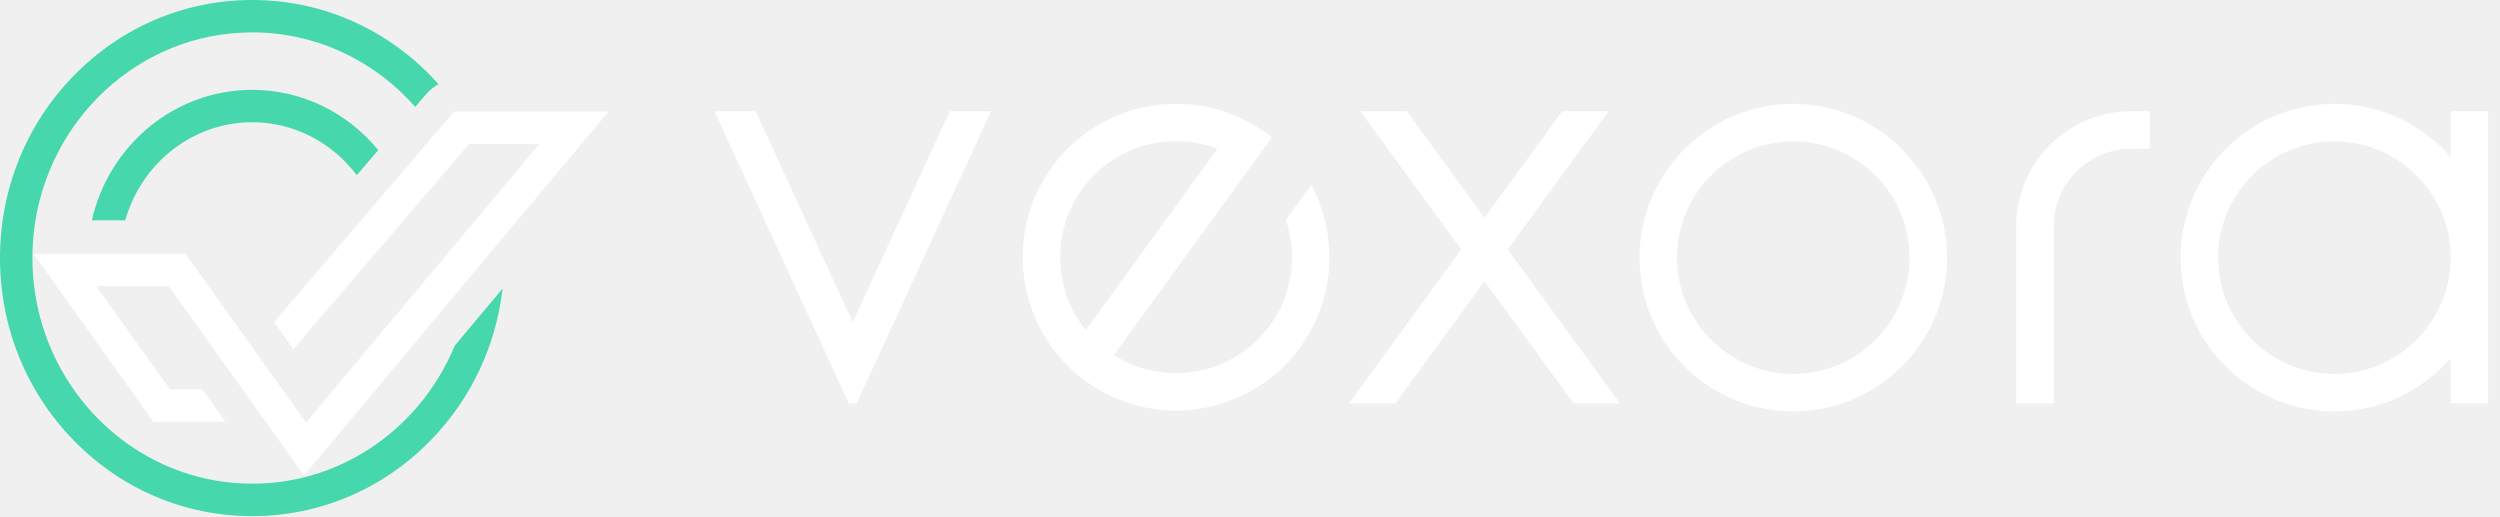
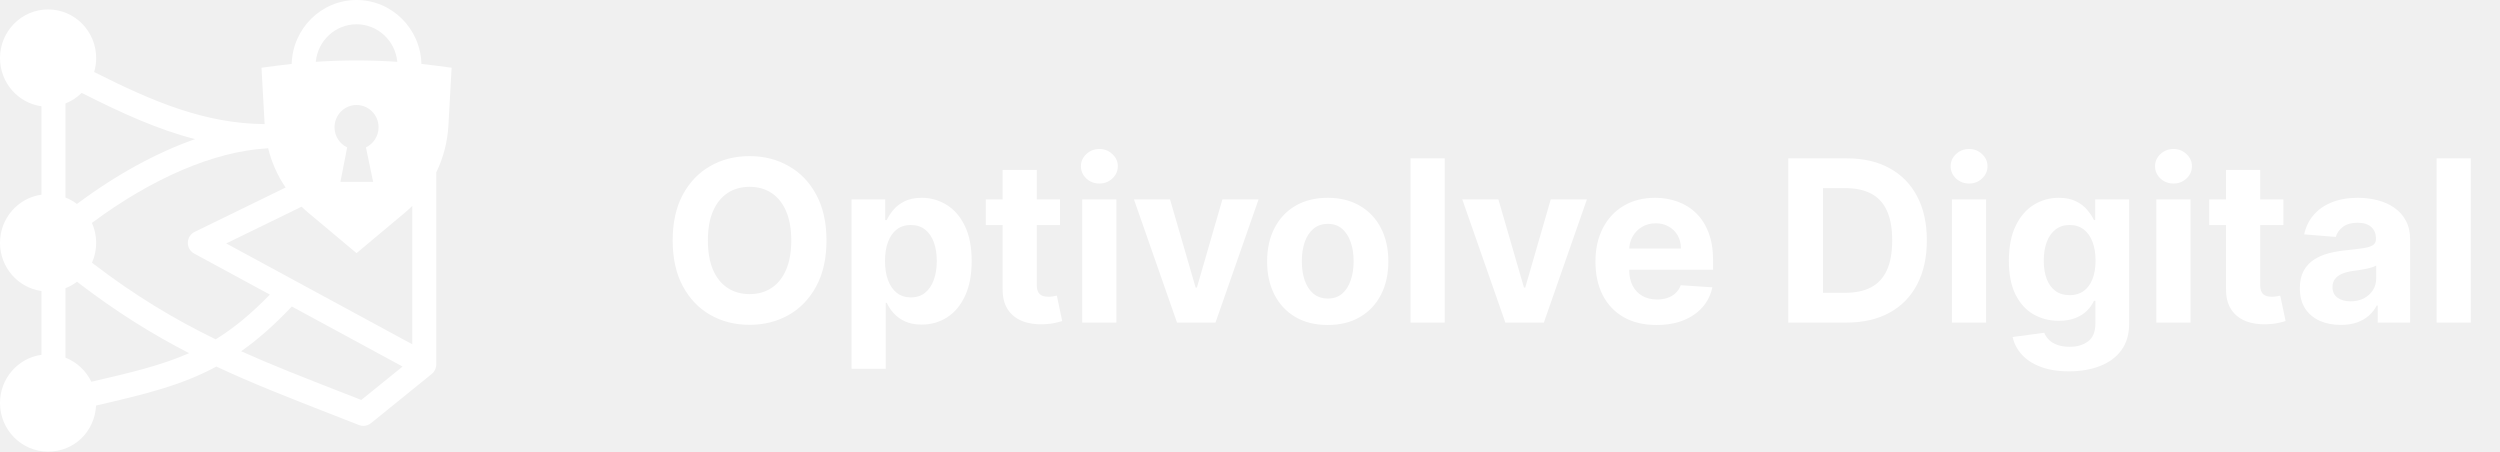
- <svg xmlns="http://www.w3.org/2000/svg" width="155" height="32" viewBox="0 0 155 32" fill="none">
-   <g id="Group 1940685971">
-     <g id="Group 1940685957">
-       <path id="Vector" d="M28.158 6.919L16.991 19.967L18.191 21.647L29.081 8.923H33.434L18.976 26.203L11.497 15.733H2.068L9.512 26.146H13.977L12.544 24.142H10.543L5.965 17.738H10.464L18.849 29.475L37.725 6.919H28.158Z" fill="white" />
-       <path id="Vector_2" d="M28.187 21.444C27.077 24.131 25.173 26.39 22.777 27.91C21.018 29.026 18.995 29.742 16.829 29.936C16.435 29.971 16.037 29.988 15.635 29.988C9.374 29.988 4.086 25.629 2.498 19.713C2.18 18.529 2.01 17.284 2.01 15.996C2.01 15.438 2.041 14.888 2.103 14.345C2.9 7.409 8.663 2.008 15.635 2.008C19.641 2.008 23.251 3.793 25.744 6.628L26.382 5.881C26.613 5.612 26.886 5.389 27.188 5.218C27.03 5.04 26.866 4.864 26.698 4.693C23.744 1.668 19.815 0 15.635 0C11.456 0 7.524 1.668 4.57 4.695C1.623 7.715 0 11.731 0 16C0 20.269 1.623 24.283 4.57 27.305C7.524 30.334 11.454 32 15.633 32C19.813 32 23.742 30.332 26.697 27.305C29.204 24.736 30.753 21.446 31.159 17.891L28.183 21.446L28.187 21.444Z" fill="#47D7AC" />
-       <path id="Vector_3" d="M15.635 5.571C10.798 5.571 6.738 9.033 5.696 13.659H7.766C8.755 10.151 11.909 7.579 15.635 7.579C18.271 7.579 20.621 8.867 22.121 10.863L23.452 9.308C21.581 7.025 18.771 5.571 15.637 5.571H15.635Z" fill="#47D7AC" />
-     </g>
-     <path id="Union" d="M111.184 6.439C112.199 6.439 113.175 6.6 114.094 6.895H114.092C117.93 8.126 120.718 11.78 120.718 15.973C120.718 20.166 117.996 23.737 114.222 25.009C113.268 25.331 112.245 25.507 111.184 25.507C110.123 25.507 109.101 25.331 108.147 25.009C104.375 23.738 101.651 20.215 101.651 15.973C101.651 11.731 104.437 8.126 108.277 6.895C109.194 6.6 110.17 6.439 111.184 6.439ZM144.732 6.439C145.747 6.439 146.722 6.6 147.639 6.895C149.323 7.435 150.806 8.432 151.942 9.741V6.895H154.265V25.012H151.942V22.205L151.731 22.44C150.657 23.6 149.299 24.495 147.77 25.009C146.816 25.331 145.793 25.507 144.732 25.507C143.67 25.507 142.648 25.331 141.694 25.009C137.922 23.738 135.199 20.215 135.199 15.973C135.199 11.731 137.985 8.126 141.825 6.895C142.742 6.6 143.717 6.439 144.732 6.439ZM67.29 8.275C70.045 6.262 73.731 5.854 76.878 7.3C77.44 7.555 77.987 7.872 78.505 8.248C78.624 8.336 78.744 8.424 78.859 8.518L78.858 8.519L78.859 8.52L77.928 9.801L77.563 10.305L69.058 22.014C72.237 24.037 76.494 23.259 78.736 20.172C80.16 18.211 80.447 15.761 79.721 13.625L81.301 11.46C82.491 13.692 82.757 16.345 81.992 18.79C81.691 19.748 81.235 20.676 80.613 21.534C79.99 22.391 79.251 23.112 78.429 23.693C75.192 25.996 70.714 26.101 67.327 23.641C63.903 21.153 62.626 16.79 63.882 12.97C64.183 12.057 64.626 11.177 65.219 10.357C65.814 9.538 66.513 8.845 67.29 8.275ZM52.868 19.977H52.869L58.886 6.895H61.444L54.148 22.758V22.76L53.112 25.012H52.624L51.59 22.76L44.292 6.895H46.848L52.868 19.977ZM87.219 6.895L92.041 13.497L96.859 6.895H99.737L93.477 15.468L100.445 25.012H97.565L92.04 17.439L86.513 25.012H83.635L90.601 15.468L84.341 6.895H87.219ZM133.282 9.219H132.144C129.487 9.219 127.327 11.381 127.327 14.038V25.012H125.003V14.038C125.003 10.099 128.207 6.895 132.144 6.895H133.282V9.219ZM111.184 8.764C107.21 8.764 103.975 11.998 103.975 15.973C103.975 19.947 107.21 23.182 111.184 23.183C115.159 23.183 118.394 19.947 118.394 15.973C118.394 11.998 115.159 8.764 111.184 8.764ZM144.732 8.764C140.756 8.764 137.522 11.998 137.522 15.973C137.522 19.947 140.755 23.183 144.732 23.183C148.707 23.183 151.942 19.947 151.942 15.973C151.942 11.998 148.708 8.764 144.732 8.764ZM75.481 9.224C72.519 8.094 69.046 9.034 67.096 11.719C65.208 14.32 65.321 17.775 67.138 20.229L67.319 20.463L75.481 9.224Z" fill="white" />
+ <svg xmlns="http://www.w3.org/2000/svg" width="155" height="28" viewBox="0 0 155 28" fill="none">
+   <g id="Group 1940685970">
+     <path id="Vector" d="M27.801 7.792L28 4.198L26.962 4.062C26.684 4.026 26.406 3.994 26.128 3.964C26.072 1.769 24.29 0 22.107 0C19.924 0 18.142 1.769 18.085 3.964C17.807 3.994 17.529 4.026 17.251 4.062L16.213 4.198L16.407 7.696C12.694 7.658 9.509 6.316 5.838 4.466C5.918 4.192 5.963 3.901 5.963 3.6C5.963 1.935 4.629 0.585 2.983 0.585C1.337 0.585 0 1.936 0 3.602C0 5.128 1.119 6.387 2.57 6.589V12.07C1.118 12.272 0 13.532 0 15.056C0 16.581 1.119 17.841 2.57 18.043V21.998C1.118 22.2 0 23.46 0 24.984C0 26.65 1.334 28 2.98 28C4.626 28 5.875 26.734 5.956 25.143C8.972 24.448 11.255 23.894 13.415 22.727C15.64 23.77 17.932 24.664 20.498 25.665C21.071 25.889 21.657 26.117 22.261 26.354C22.348 26.388 22.439 26.405 22.53 26.405C22.697 26.405 22.861 26.349 22.995 26.241L26.76 23.192C26.76 23.192 26.762 23.19 26.763 23.189L26.767 23.186C26.79 23.168 26.811 23.148 26.832 23.127C26.838 23.12 26.845 23.112 26.852 23.105C26.866 23.089 26.88 23.072 26.893 23.054C26.9 23.044 26.906 23.035 26.913 23.026C26.925 23.008 26.937 22.989 26.947 22.97C26.95 22.965 26.955 22.96 26.957 22.954C26.96 22.949 26.962 22.944 26.965 22.938C26.97 22.928 26.975 22.918 26.98 22.907C26.986 22.892 26.993 22.878 26.997 22.863C27.001 22.854 27.004 22.844 27.008 22.834C27.013 22.817 27.018 22.8 27.022 22.783C27.024 22.775 27.027 22.766 27.029 22.758C27.033 22.738 27.036 22.718 27.039 22.698C27.039 22.692 27.041 22.685 27.042 22.679C27.045 22.652 27.047 22.627 27.047 22.601C27.047 22.601 27.047 22.6 27.047 22.599C27.047 22.599 27.047 22.594 27.047 22.592V10.693C27.482 9.796 27.744 8.811 27.8 7.791L27.801 7.792ZM14.027 15.093L18.699 12.814C18.827 12.938 18.958 13.059 19.096 13.174L22.106 15.695L25.116 13.174C25.27 13.044 25.418 12.908 25.56 12.767V21.345L14.026 15.093H14.027ZM23.134 11.274H21.107L21.524 9.139C21.061 8.918 20.741 8.443 20.741 7.891C20.741 7.129 21.351 6.51 22.106 6.51C22.86 6.51 23.471 7.128 23.471 7.891C23.471 8.443 23.15 8.918 22.688 9.139L23.134 11.274H23.134ZM22.106 1.505C23.425 1.505 24.512 2.529 24.632 3.833C22.95 3.719 21.262 3.719 19.579 3.833C19.699 2.529 20.786 1.505 22.106 1.505ZM17.705 11.628L12.065 14.379C11.813 14.503 11.651 14.758 11.645 15.041C11.64 15.324 11.791 15.587 12.037 15.72L16.732 18.265C15.55 19.481 14.474 20.361 13.37 21.039C10.858 19.815 8.407 18.363 5.702 16.291C5.869 15.914 5.963 15.498 5.963 15.057C5.963 14.617 5.868 14.197 5.7 13.82C9.424 11.051 13.266 9.396 16.522 9.201C16.527 9.201 16.532 9.2 16.538 9.199C16.551 9.198 16.564 9.196 16.578 9.194C16.589 9.193 16.601 9.192 16.612 9.189C16.616 9.189 16.619 9.188 16.623 9.187C16.838 10.062 17.206 10.887 17.707 11.627L17.705 11.628ZM5.063 5.759C7.511 6.996 9.753 8.024 12.093 8.626C9.705 9.462 7.205 10.83 4.77 12.646C4.553 12.481 4.314 12.346 4.058 12.246V6.415C4.437 6.266 4.778 6.042 5.063 5.759V5.759ZM5.663 23.67C5.336 22.988 4.761 22.45 4.058 22.174V17.869C4.315 17.768 4.555 17.633 4.772 17.467C7.226 19.351 9.468 20.737 11.724 21.897C10.036 22.641 8.152 23.095 5.663 23.669V23.67ZM22.401 24.797C21.937 24.615 21.481 24.437 21.034 24.263C18.846 23.409 16.863 22.636 14.951 21.778C15.971 21.06 16.997 20.163 18.093 19.004L24.959 22.726L22.401 24.797Z" fill="white" />
+     <path id="Optivolve Digital" d="M51.242 14.909C51.242 16.019 51.031 16.964 50.61 17.743C50.193 18.522 49.622 19.117 48.9 19.528C48.181 19.935 47.372 20.139 46.474 20.139C45.569 20.139 44.757 19.934 44.038 19.523C43.318 19.112 42.75 18.517 42.332 17.738C41.915 16.959 41.706 16.016 41.706 14.909C41.706 13.799 41.915 12.854 42.332 12.075C42.75 11.296 43.318 10.703 44.038 10.296C44.757 9.884 45.569 9.679 46.474 9.679C47.372 9.679 48.181 9.884 48.9 10.296C49.622 10.703 50.193 11.296 50.61 12.075C51.031 12.854 51.242 13.799 51.242 14.909ZM49.059 14.909C49.059 14.19 48.951 13.583 48.736 13.089C48.524 12.596 48.224 12.221 47.836 11.966C47.448 11.711 46.994 11.583 46.474 11.583C45.953 11.583 45.499 11.711 45.111 11.966C44.724 12.221 44.422 12.596 44.207 13.089C43.995 13.583 43.889 14.19 43.889 14.909C43.889 15.628 43.995 16.235 44.207 16.729C44.422 17.223 44.724 17.597 45.111 17.852C45.499 18.108 45.953 18.235 46.474 18.235C46.994 18.235 47.448 18.108 47.836 17.852C48.224 17.597 48.524 17.223 48.736 16.729C48.951 16.235 49.059 15.628 49.059 14.909ZM52.796 22.864V12.364H54.884V13.646H54.979C55.072 13.441 55.206 13.232 55.382 13.02C55.56 12.805 55.793 12.626 56.078 12.483C56.366 12.337 56.724 12.264 57.151 12.264C57.708 12.264 58.222 12.41 58.693 12.702C59.163 12.99 59.539 13.426 59.821 14.009C60.103 14.589 60.244 15.317 60.244 16.192C60.244 17.044 60.106 17.763 59.831 18.349C59.559 18.933 59.188 19.375 58.718 19.677C58.25 19.975 57.727 20.124 57.147 20.124C56.736 20.124 56.386 20.056 56.097 19.921C55.812 19.785 55.579 19.614 55.397 19.408C55.214 19.2 55.075 18.989 54.979 18.777H54.914V22.864H52.796ZM54.87 16.182C54.87 16.636 54.932 17.032 55.058 17.37C55.184 17.708 55.367 17.972 55.605 18.16C55.844 18.346 56.134 18.439 56.475 18.439C56.82 18.439 57.112 18.345 57.35 18.155C57.589 17.963 57.77 17.698 57.892 17.36C58.018 17.019 58.081 16.626 58.081 16.182C58.081 15.741 58.02 15.353 57.897 15.018C57.775 14.684 57.594 14.422 57.355 14.233C57.117 14.044 56.823 13.95 56.475 13.95C56.131 13.95 55.839 14.041 55.6 14.223C55.365 14.405 55.184 14.664 55.058 14.999C54.932 15.333 54.87 15.728 54.87 16.182ZM65.718 12.364V13.954H61.119V12.364H65.718ZM62.163 10.534H64.281V17.653C64.281 17.849 64.311 18.001 64.37 18.111C64.43 18.217 64.513 18.291 64.619 18.334C64.728 18.378 64.854 18.399 64.997 18.399C65.096 18.399 65.195 18.391 65.295 18.374C65.394 18.354 65.471 18.34 65.524 18.329L65.857 19.905C65.751 19.939 65.602 19.977 65.409 20.02C65.217 20.066 64.983 20.095 64.708 20.104C64.198 20.124 63.75 20.056 63.366 19.901C62.985 19.745 62.688 19.503 62.476 19.175C62.264 18.847 62.16 18.432 62.163 17.932V10.534ZM67.097 20V12.364H69.215V20H67.097ZM68.161 11.379C67.846 11.379 67.576 11.275 67.351 11.066C67.129 10.854 67.018 10.6 67.018 10.305C67.018 10.014 67.129 9.763 67.351 9.555C67.576 9.343 67.846 9.237 68.161 9.237C68.476 9.237 68.744 9.343 68.966 9.555C69.192 9.763 69.305 10.014 69.305 10.305C69.305 10.6 69.192 10.854 68.966 11.066C68.744 11.275 68.476 11.379 68.161 11.379ZM78.031 12.364L75.361 20H72.975L70.305 12.364H72.542L74.128 17.827H74.208L75.789 12.364H78.031ZM82.319 20.149C81.547 20.149 80.879 19.985 80.315 19.657C79.755 19.326 79.323 18.865 79.018 18.275C78.713 17.682 78.56 16.994 78.56 16.212C78.56 15.423 78.713 14.733 79.018 14.143C79.323 13.55 79.755 13.089 80.315 12.761C80.879 12.43 81.547 12.264 82.319 12.264C83.091 12.264 83.757 12.43 84.317 12.761C84.881 13.089 85.315 13.55 85.62 14.143C85.925 14.733 86.077 15.423 86.077 16.212C86.077 16.994 85.925 17.682 85.62 18.275C85.315 18.865 84.881 19.326 84.317 19.657C83.757 19.985 83.091 20.149 82.319 20.149ZM82.329 18.509C82.68 18.509 82.974 18.409 83.209 18.21C83.444 18.008 83.621 17.733 83.741 17.385C83.863 17.037 83.925 16.641 83.925 16.197C83.925 15.753 83.863 15.357 83.741 15.008C83.621 14.661 83.444 14.385 83.209 14.183C82.974 13.981 82.68 13.88 82.329 13.88C81.974 13.88 81.676 13.981 81.434 14.183C81.195 14.385 81.015 14.661 80.892 15.008C80.773 15.357 80.713 15.753 80.713 16.197C80.713 16.641 80.773 17.037 80.892 17.385C81.015 17.733 81.195 18.008 81.434 18.21C81.676 18.409 81.974 18.509 82.329 18.509ZM89.572 9.818V20H87.454V9.818H89.572ZM98.388 12.364L95.719 20H93.332L90.662 12.364H92.9L94.486 17.827H94.565L96.146 12.364H98.388ZM102.706 20.149C101.921 20.149 101.244 19.99 100.678 19.672C100.114 19.35 99.68 18.896 99.375 18.31C99.07 17.72 98.918 17.022 98.918 16.217C98.918 15.431 99.07 14.742 99.375 14.148C99.68 13.555 100.109 13.093 100.663 12.761C101.22 12.43 101.873 12.264 102.622 12.264C103.125 12.264 103.594 12.345 104.029 12.508C104.466 12.667 104.847 12.907 105.172 13.229C105.5 13.55 105.755 13.954 105.938 14.442C106.12 14.926 106.211 15.492 106.211 16.142V16.724H99.763V15.411H104.218C104.218 15.106 104.151 14.836 104.019 14.601C103.886 14.366 103.702 14.182 103.467 14.049C103.235 13.913 102.965 13.845 102.656 13.845C102.335 13.845 102.05 13.92 101.801 14.069C101.556 14.215 101.364 14.412 101.225 14.661C101.085 14.906 101.014 15.179 101.011 15.481V16.729C101.011 17.107 101.08 17.433 101.22 17.708C101.362 17.983 101.563 18.195 101.821 18.345C102.08 18.494 102.386 18.568 102.741 18.568C102.976 18.568 103.192 18.535 103.387 18.469C103.583 18.402 103.75 18.303 103.889 18.171C104.029 18.038 104.135 17.875 104.208 17.683L106.166 17.812C106.067 18.283 105.863 18.694 105.555 19.046C105.25 19.393 104.856 19.665 104.372 19.861C103.891 20.053 103.336 20.149 102.706 20.149ZM114.483 20H110.873V9.818H114.512C115.537 9.818 116.418 10.022 117.157 10.43C117.896 10.834 118.465 11.416 118.863 12.175C119.264 12.934 119.464 13.842 119.464 14.899C119.464 15.96 119.264 16.871 118.863 17.634C118.465 18.396 117.893 18.981 117.147 19.389C116.405 19.796 115.517 20 114.483 20ZM113.026 18.155H114.393C115.029 18.155 115.565 18.043 115.999 17.817C116.436 17.589 116.765 17.236 116.983 16.759C117.205 16.278 117.316 15.658 117.316 14.899C117.316 14.147 117.205 13.532 116.983 13.055C116.765 12.577 116.438 12.226 116.004 12.001C115.57 11.775 115.034 11.663 114.398 11.663H113.026V18.155ZM121.019 20V12.364H123.137V20H121.019ZM122.083 11.379C121.768 11.379 121.498 11.275 121.273 11.066C121.05 10.854 120.939 10.6 120.939 10.305C120.939 10.014 121.05 9.763 121.273 9.555C121.498 9.343 121.768 9.237 122.083 9.237C122.398 9.237 122.666 9.343 122.888 9.555C123.114 9.763 123.226 10.014 123.226 10.305C123.226 10.6 123.114 10.854 122.888 11.066C122.666 11.275 122.398 11.379 122.083 11.379ZM128.274 23.023C127.588 23.023 126.999 22.928 126.509 22.739C126.022 22.554 125.634 22.3 125.346 21.979C125.057 21.657 124.87 21.296 124.784 20.895L126.743 20.631C126.802 20.784 126.897 20.926 127.026 21.059C127.155 21.192 127.326 21.298 127.538 21.377C127.753 21.46 128.015 21.501 128.324 21.501C128.784 21.501 129.164 21.389 129.462 21.163C129.764 20.941 129.914 20.568 129.914 20.045V18.648H129.825C129.732 18.86 129.593 19.06 129.407 19.249C129.222 19.438 128.983 19.592 128.691 19.712C128.4 19.831 128.052 19.891 127.647 19.891C127.074 19.891 126.552 19.758 126.081 19.493C125.614 19.224 125.241 18.815 124.963 18.265C124.688 17.711 124.55 17.012 124.55 16.167C124.55 15.302 124.691 14.579 124.973 13.999C125.254 13.419 125.629 12.985 126.096 12.697C126.567 12.408 127.082 12.264 127.642 12.264C128.07 12.264 128.428 12.337 128.716 12.483C129.005 12.626 129.237 12.805 129.412 13.02C129.591 13.232 129.729 13.441 129.825 13.646H129.904V12.364H132.007V20.075C132.007 20.724 131.848 21.268 131.53 21.705C131.212 22.143 130.771 22.471 130.208 22.69C129.648 22.912 129.003 23.023 128.274 23.023ZM128.319 18.3C128.66 18.3 128.948 18.215 129.184 18.046C129.422 17.874 129.605 17.629 129.73 17.31C129.86 16.989 129.924 16.604 129.924 16.157C129.924 15.71 129.861 15.322 129.735 14.994C129.609 14.662 129.427 14.405 129.189 14.223C128.95 14.041 128.66 13.95 128.319 13.95C127.971 13.95 127.677 14.044 127.439 14.233C127.2 14.419 127.019 14.677 126.897 15.008C126.774 15.34 126.713 15.723 126.713 16.157C126.713 16.598 126.774 16.979 126.897 17.3C127.023 17.619 127.203 17.866 127.439 18.041C127.677 18.213 127.971 18.3 128.319 18.3ZM133.693 20V12.364H135.811V20H133.693ZM134.757 11.379C134.442 11.379 134.172 11.275 133.946 11.066C133.724 10.854 133.613 10.6 133.613 10.305C133.613 10.014 133.724 9.763 133.946 9.555C134.172 9.343 134.442 9.237 134.757 9.237C135.072 9.237 135.34 9.343 135.562 9.555C135.788 9.763 135.9 10.014 135.9 10.305C135.9 10.6 135.788 10.854 135.562 11.066C135.34 11.275 135.072 11.379 134.757 11.379ZM141.569 12.364V13.954H136.97V12.364H141.569ZM138.014 10.534H140.132V17.653C140.132 17.849 140.162 18.001 140.222 18.111C140.281 18.217 140.364 18.291 140.47 18.334C140.58 18.378 140.706 18.399 140.848 18.399C140.948 18.399 141.047 18.391 141.146 18.374C141.246 18.354 141.322 18.34 141.375 18.329L141.708 19.905C141.602 19.939 141.453 19.977 141.261 20.02C141.069 20.066 140.835 20.095 140.56 20.104C140.049 20.124 139.602 20.056 139.218 19.901C138.836 19.745 138.54 19.503 138.328 19.175C138.115 18.847 138.011 18.432 138.014 17.932V10.534ZM145.126 20.144C144.639 20.144 144.205 20.06 143.824 19.891C143.443 19.718 143.141 19.465 142.919 19.13C142.7 18.792 142.591 18.371 142.591 17.867C142.591 17.443 142.669 17.087 142.824 16.798C142.98 16.51 143.192 16.278 143.461 16.102C143.729 15.927 144.034 15.794 144.376 15.704C144.72 15.615 145.081 15.552 145.459 15.516C145.903 15.469 146.261 15.426 146.533 15.386C146.805 15.343 147.002 15.28 147.125 15.197C147.247 15.115 147.309 14.992 147.309 14.829V14.8C147.309 14.485 147.209 14.241 147.01 14.069C146.815 13.896 146.537 13.81 146.175 13.81C145.794 13.81 145.491 13.895 145.265 14.064C145.04 14.23 144.891 14.438 144.818 14.69L142.859 14.531C142.959 14.067 143.154 13.666 143.446 13.328C143.738 12.987 144.114 12.725 144.574 12.543C145.038 12.357 145.575 12.264 146.185 12.264C146.609 12.264 147.015 12.314 147.403 12.413C147.794 12.513 148.141 12.667 148.442 12.876C148.747 13.085 148.988 13.353 149.163 13.681C149.339 14.006 149.427 14.395 149.427 14.849V20H147.418V18.941H147.358C147.236 19.18 147.072 19.39 146.866 19.572C146.661 19.751 146.414 19.892 146.126 19.995C145.837 20.095 145.504 20.144 145.126 20.144ZM145.733 18.683C146.044 18.683 146.319 18.621 146.558 18.499C146.797 18.373 146.984 18.204 147.12 17.991C147.256 17.779 147.324 17.539 147.324 17.271V16.46C147.257 16.503 147.166 16.543 147.05 16.579C146.938 16.613 146.81 16.644 146.667 16.674C146.525 16.701 146.382 16.725 146.24 16.749C146.097 16.768 145.968 16.787 145.852 16.803C145.604 16.84 145.386 16.898 145.201 16.977C145.015 17.057 144.871 17.165 144.768 17.3C144.666 17.433 144.614 17.599 144.614 17.798C144.614 18.086 144.719 18.306 144.927 18.459C145.14 18.608 145.408 18.683 145.733 18.683ZM153.188 9.818V20H151.07V9.818H153.188Z" fill="white" />
  </g>
</svg>
